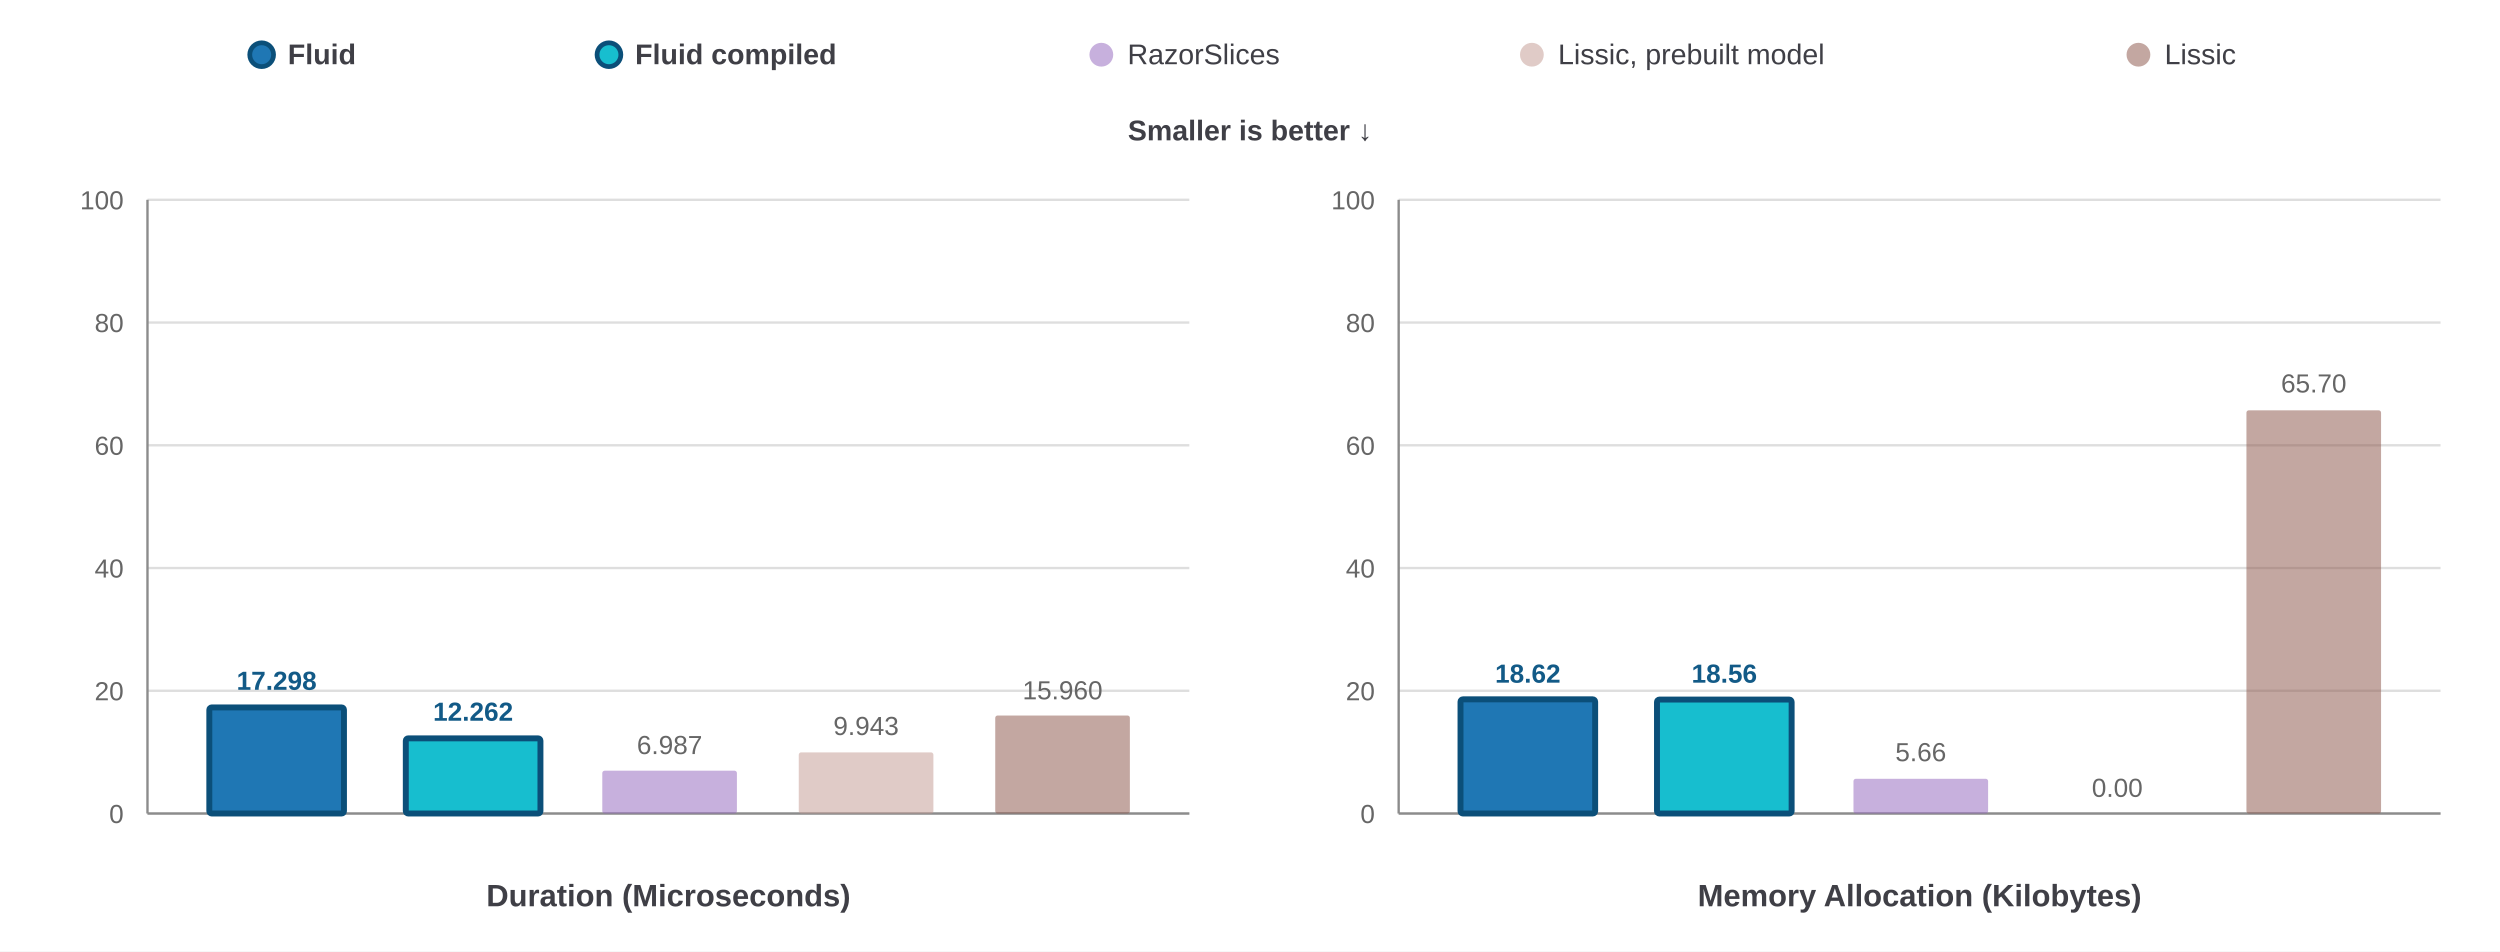
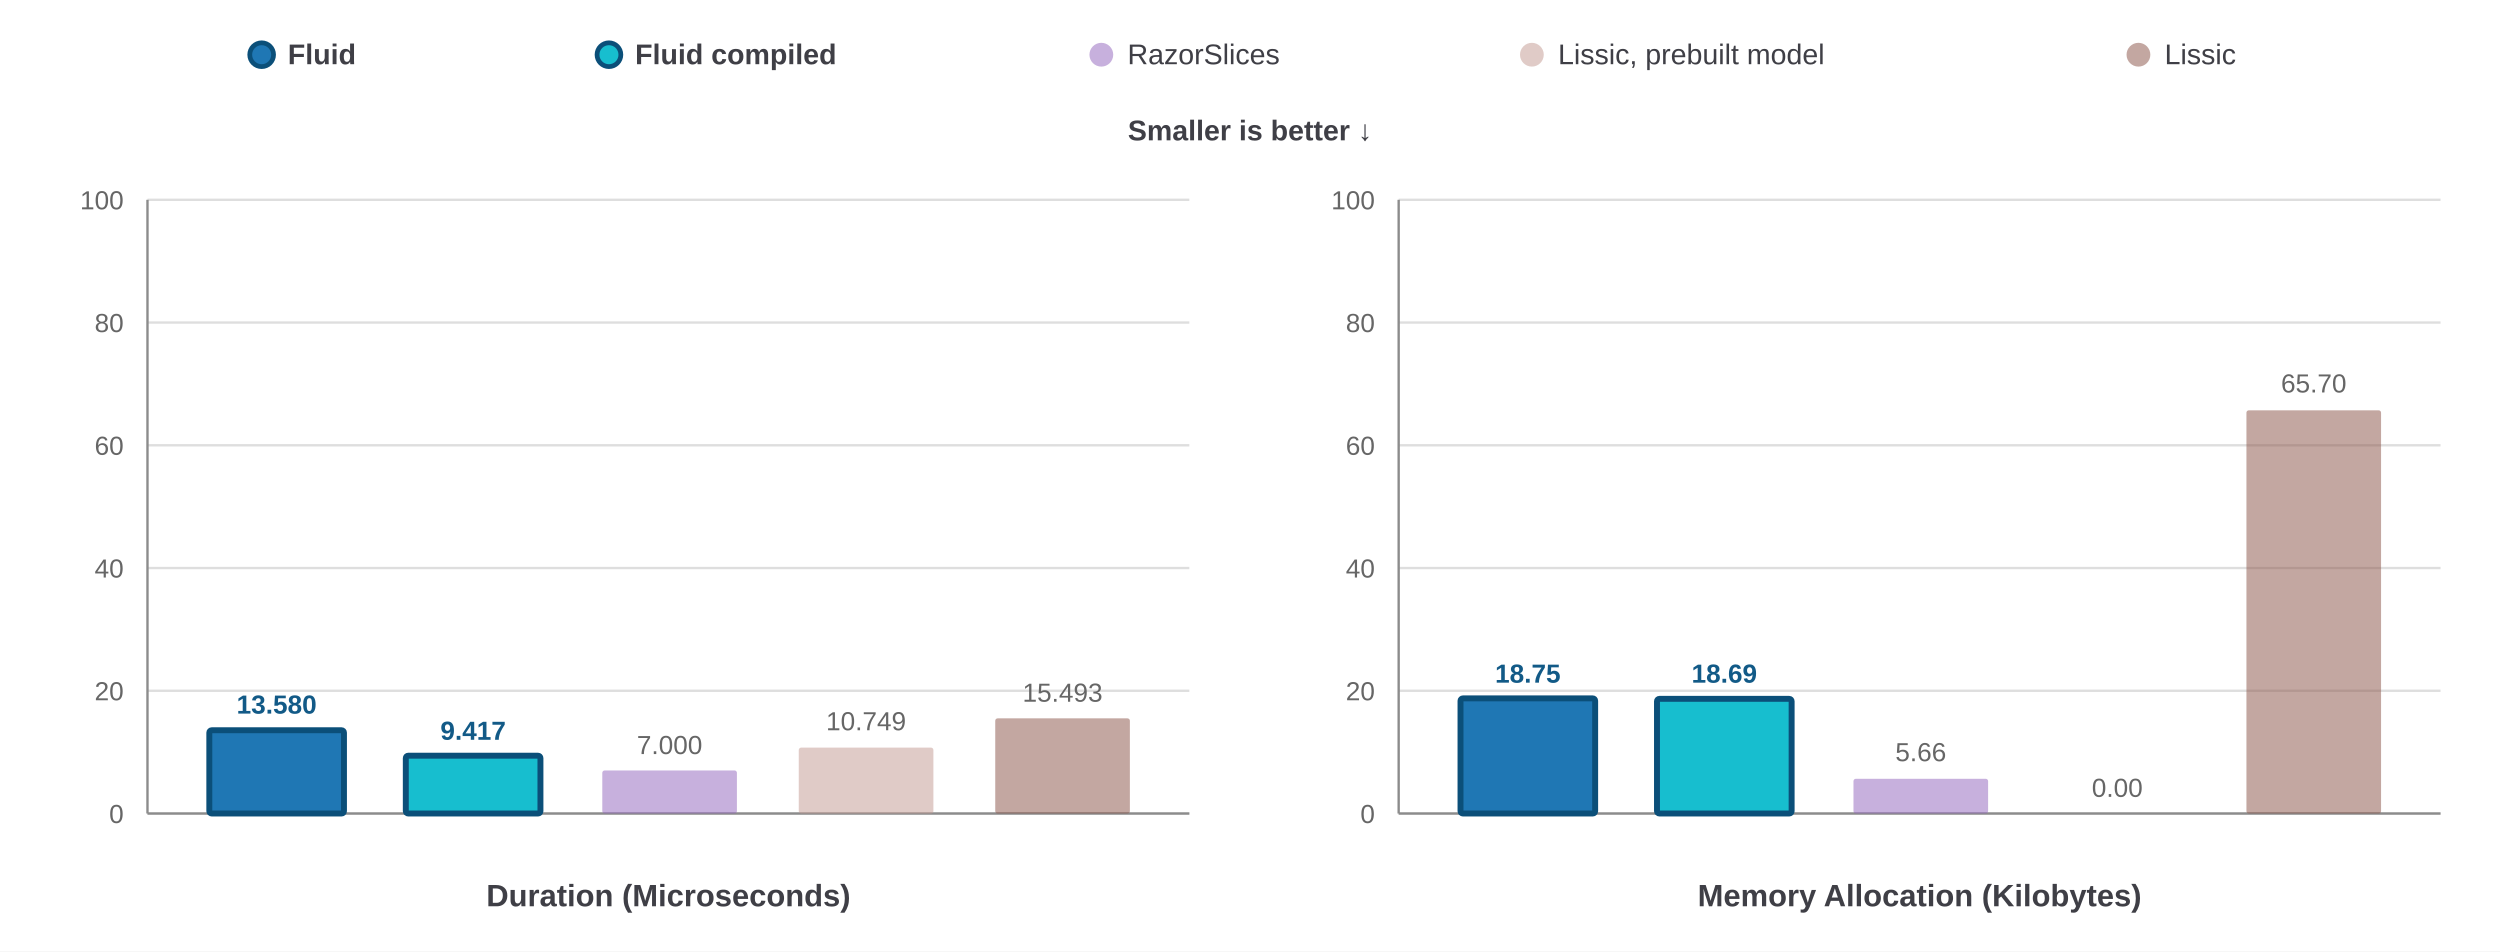
<svg xmlns="http://www.w3.org/2000/svg" width="1051" height="400" viewBox="0 0 1051 400" role="img" aria-labelledby="title desc">
  <defs>
    <style>
      text { font-family: Arial, Helvetica, sans-serif; fill: #3f3f46; }
      .tick { font-size: 11px; fill: #666; }
      .axis-title { font-size: 13px; font-weight: 600; }
      .grid { stroke: #dedede; stroke-width: 1; }
      .axis { stroke: #8c8c8c; stroke-width: 1; }
      .value { font-size: 11px; text-anchor: middle; fill: #666; }
      .fluid-value { font-size: 11px; font-weight: 700; text-anchor: middle; fill: #125a87; }
      .competitor { opacity: .52; }
    </style>
  </defs>
  <rect width="1051" height="400" fill="#fff" />
  <g font-size="12">
    <circle cx="110" cy="23" r="5" fill="#1f77b4" stroke="#0b4f79" stroke-width="2" />
    <text x="121" y="27" font-weight="700">Fluid</text>
    <circle cx="256" cy="23" r="5" fill="#17becf" stroke="#0b4f79" stroke-width="2" />
    <text x="267" y="27" font-weight="700">Fluid compiled</text>
    <circle cx="463" cy="23" r="5" fill="#9467bd" opacity=".52" />
    <text x="474" y="27">RazorSlices</text>
    <circle cx="644" cy="23" r="5" fill="#c49c94" opacity=".52" />
    <text x="655" y="27">Lissic, prebuilt model</text>
    <circle cx="899" cy="23" r="5" fill="#8c564b" opacity=".52" />
    <text x="910" y="27">Lissic</text>
  </g>
  <text x="525.5" y="59" text-anchor="middle" font-size="12" font-weight="600" fill="#666">Smaller is better ↓</text>
  <g>
    <line class="grid" x1="62" y1="342" x2="500" y2="342" />
    <text class="tick" x="52" y="346" text-anchor="end">0</text>
    <line class="grid" x1="62" y1="290.4" x2="500" y2="290.4" />
    <text class="tick" x="52" y="294.4" text-anchor="end">20</text>
    <line class="grid" x1="62" y1="238.8" x2="500" y2="238.8" />
    <text class="tick" x="52" y="242.8" text-anchor="end">40</text>
    <line class="grid" x1="62" y1="187.2" x2="500" y2="187.2" />
    <text class="tick" x="52" y="191.2" text-anchor="end">60</text>
    <line class="grid" x1="62" y1="135.6" x2="500" y2="135.6" />
    <text class="tick" x="52" y="139.6" text-anchor="end">80</text>
    <line class="grid" x1="62" y1="84" x2="500" y2="84" />
    <text class="tick" x="52" y="88" text-anchor="end">100</text>
    <line class="axis" x1="62" y1="84" x2="62" y2="342" />
    <line class="axis" x1="62" y1="342" x2="500" y2="342" />
-     <rect x="88" y="297.4" width="56.6" height="44.6" rx="1" fill="#1f77b4" stroke="#0b4f79" stroke-width="2.5" />
-     <text class="fluid-value" x="116.3" y="290">17.298</text>
-     <rect x="170.6" y="310.4" width="56.6" height="31.6" rx="1" fill="#17becf" stroke="#0b4f79" stroke-width="2.5" />
-     <text class="fluid-value" x="198.9" y="303">12.262</text>
-     <rect class="competitor" x="253.2" y="324" width="56.6" height="18" rx="1" fill="#9467bd" />
-     <text class="value" x="281.5" y="317">6.987</text>
-     <rect class="competitor" x="335.8" y="316.3" width="56.6" height="25.7" rx="1" fill="#c49c94" />
-     <text class="value" x="364.1" y="309">9.943</text>
-     <rect class="competitor" x="418.4" y="300.8" width="56.6" height="41.2" rx="1" fill="#8c564b" />
-     <text class="value" x="446.7" y="294">15.960</text>
+     <rect x="88" y="307" width="56.6" height="35" rx="1" fill="#1f77b4" stroke="#0b4f79" stroke-width="2.5" />
+     <text class="fluid-value" x="116.3" y="300">13.580</text>
+     <rect x="170.6" y="317.7" width="56.6" height="24.3" rx="1" fill="#17becf" stroke="#0b4f79" stroke-width="2.5" />
+     <text class="fluid-value" x="198.9" y="311">9.417</text>
+     <rect class="competitor" x="253.2" y="323.9" width="56.6" height="18.1" rx="1" fill="#9467bd" />
+     <text class="value" x="281.5" y="317">7.000</text>
+     <rect class="competitor" x="335.8" y="314.3" width="56.6" height="27.7" rx="1" fill="#c49c94" />
+     <text class="value" x="364.1" y="307">10.749</text>
+     <rect class="competitor" x="418.4" y="302" width="56.6" height="40" rx="1" fill="#8c564b" />
+     <text class="value" x="446.7" y="295">15.493</text>
    <text class="axis-title" x="281" y="381" text-anchor="middle">Duration (Microseconds)</text>
  </g>
  <g>
    <line class="grid" x1="588" y1="342" x2="1026" y2="342" />
    <text class="tick" x="578" y="346" text-anchor="end">0</text>
    <line class="grid" x1="588" y1="290.4" x2="1026" y2="290.4" />
    <text class="tick" x="578" y="294.4" text-anchor="end">20</text>
    <line class="grid" x1="588" y1="238.8" x2="1026" y2="238.8" />
    <text class="tick" x="578" y="242.8" text-anchor="end">40</text>
    <line class="grid" x1="588" y1="187.2" x2="1026" y2="187.2" />
    <text class="tick" x="578" y="191.2" text-anchor="end">60</text>
    <line class="grid" x1="588" y1="135.6" x2="1026" y2="135.6" />
    <text class="tick" x="578" y="139.6" text-anchor="end">80</text>
    <line class="grid" x1="588" y1="84" x2="1026" y2="84" />
    <text class="tick" x="578" y="88" text-anchor="end">100</text>
    <line class="axis" x1="588" y1="84" x2="588" y2="342" />
    <line class="axis" x1="588" y1="342" x2="1026" y2="342" />
-     <rect x="614" y="294" width="56.6" height="48" rx="1" fill="#1f77b4" stroke="#0b4f79" stroke-width="2.5" />
-     <text class="fluid-value" x="642.3" y="287">18.62</text>
-     <rect x="696.6" y="294.1" width="56.6" height="47.9" rx="1" fill="#17becf" stroke="#0b4f79" stroke-width="2.5" />
-     <text class="fluid-value" x="724.9" y="287">18.56</text>
+     <rect x="614" y="293.6" width="56.6" height="48.4" rx="1" fill="#1f77b4" stroke="#0b4f79" stroke-width="2.5" />
+     <text class="fluid-value" x="642.3" y="287">18.75</text>
+     <rect x="696.6" y="293.8" width="56.6" height="48.2" rx="1" fill="#17becf" stroke="#0b4f79" stroke-width="2.5" />
+     <text class="fluid-value" x="724.9" y="287">18.69</text>
    <rect class="competitor" x="779.2" y="327.4" width="56.6" height="14.6" rx="1" fill="#9467bd" />
    <text class="value" x="807.5" y="320">5.66</text>
    <rect class="competitor" x="861.8" y="342" width="56.6" height="0" rx="1" fill="#c49c94" />
    <text class="value" x="890.1" y="335">0.00</text>
    <rect class="competitor" x="944.4" y="172.5" width="56.6" height="169.5" rx="1" fill="#8c564b" />
    <text class="value" x="972.7" y="165">65.70</text>
    <text class="axis-title" x="807" y="381" text-anchor="middle">Memory Allocation (Kilobytes)</text>
  </g>
</svg>
